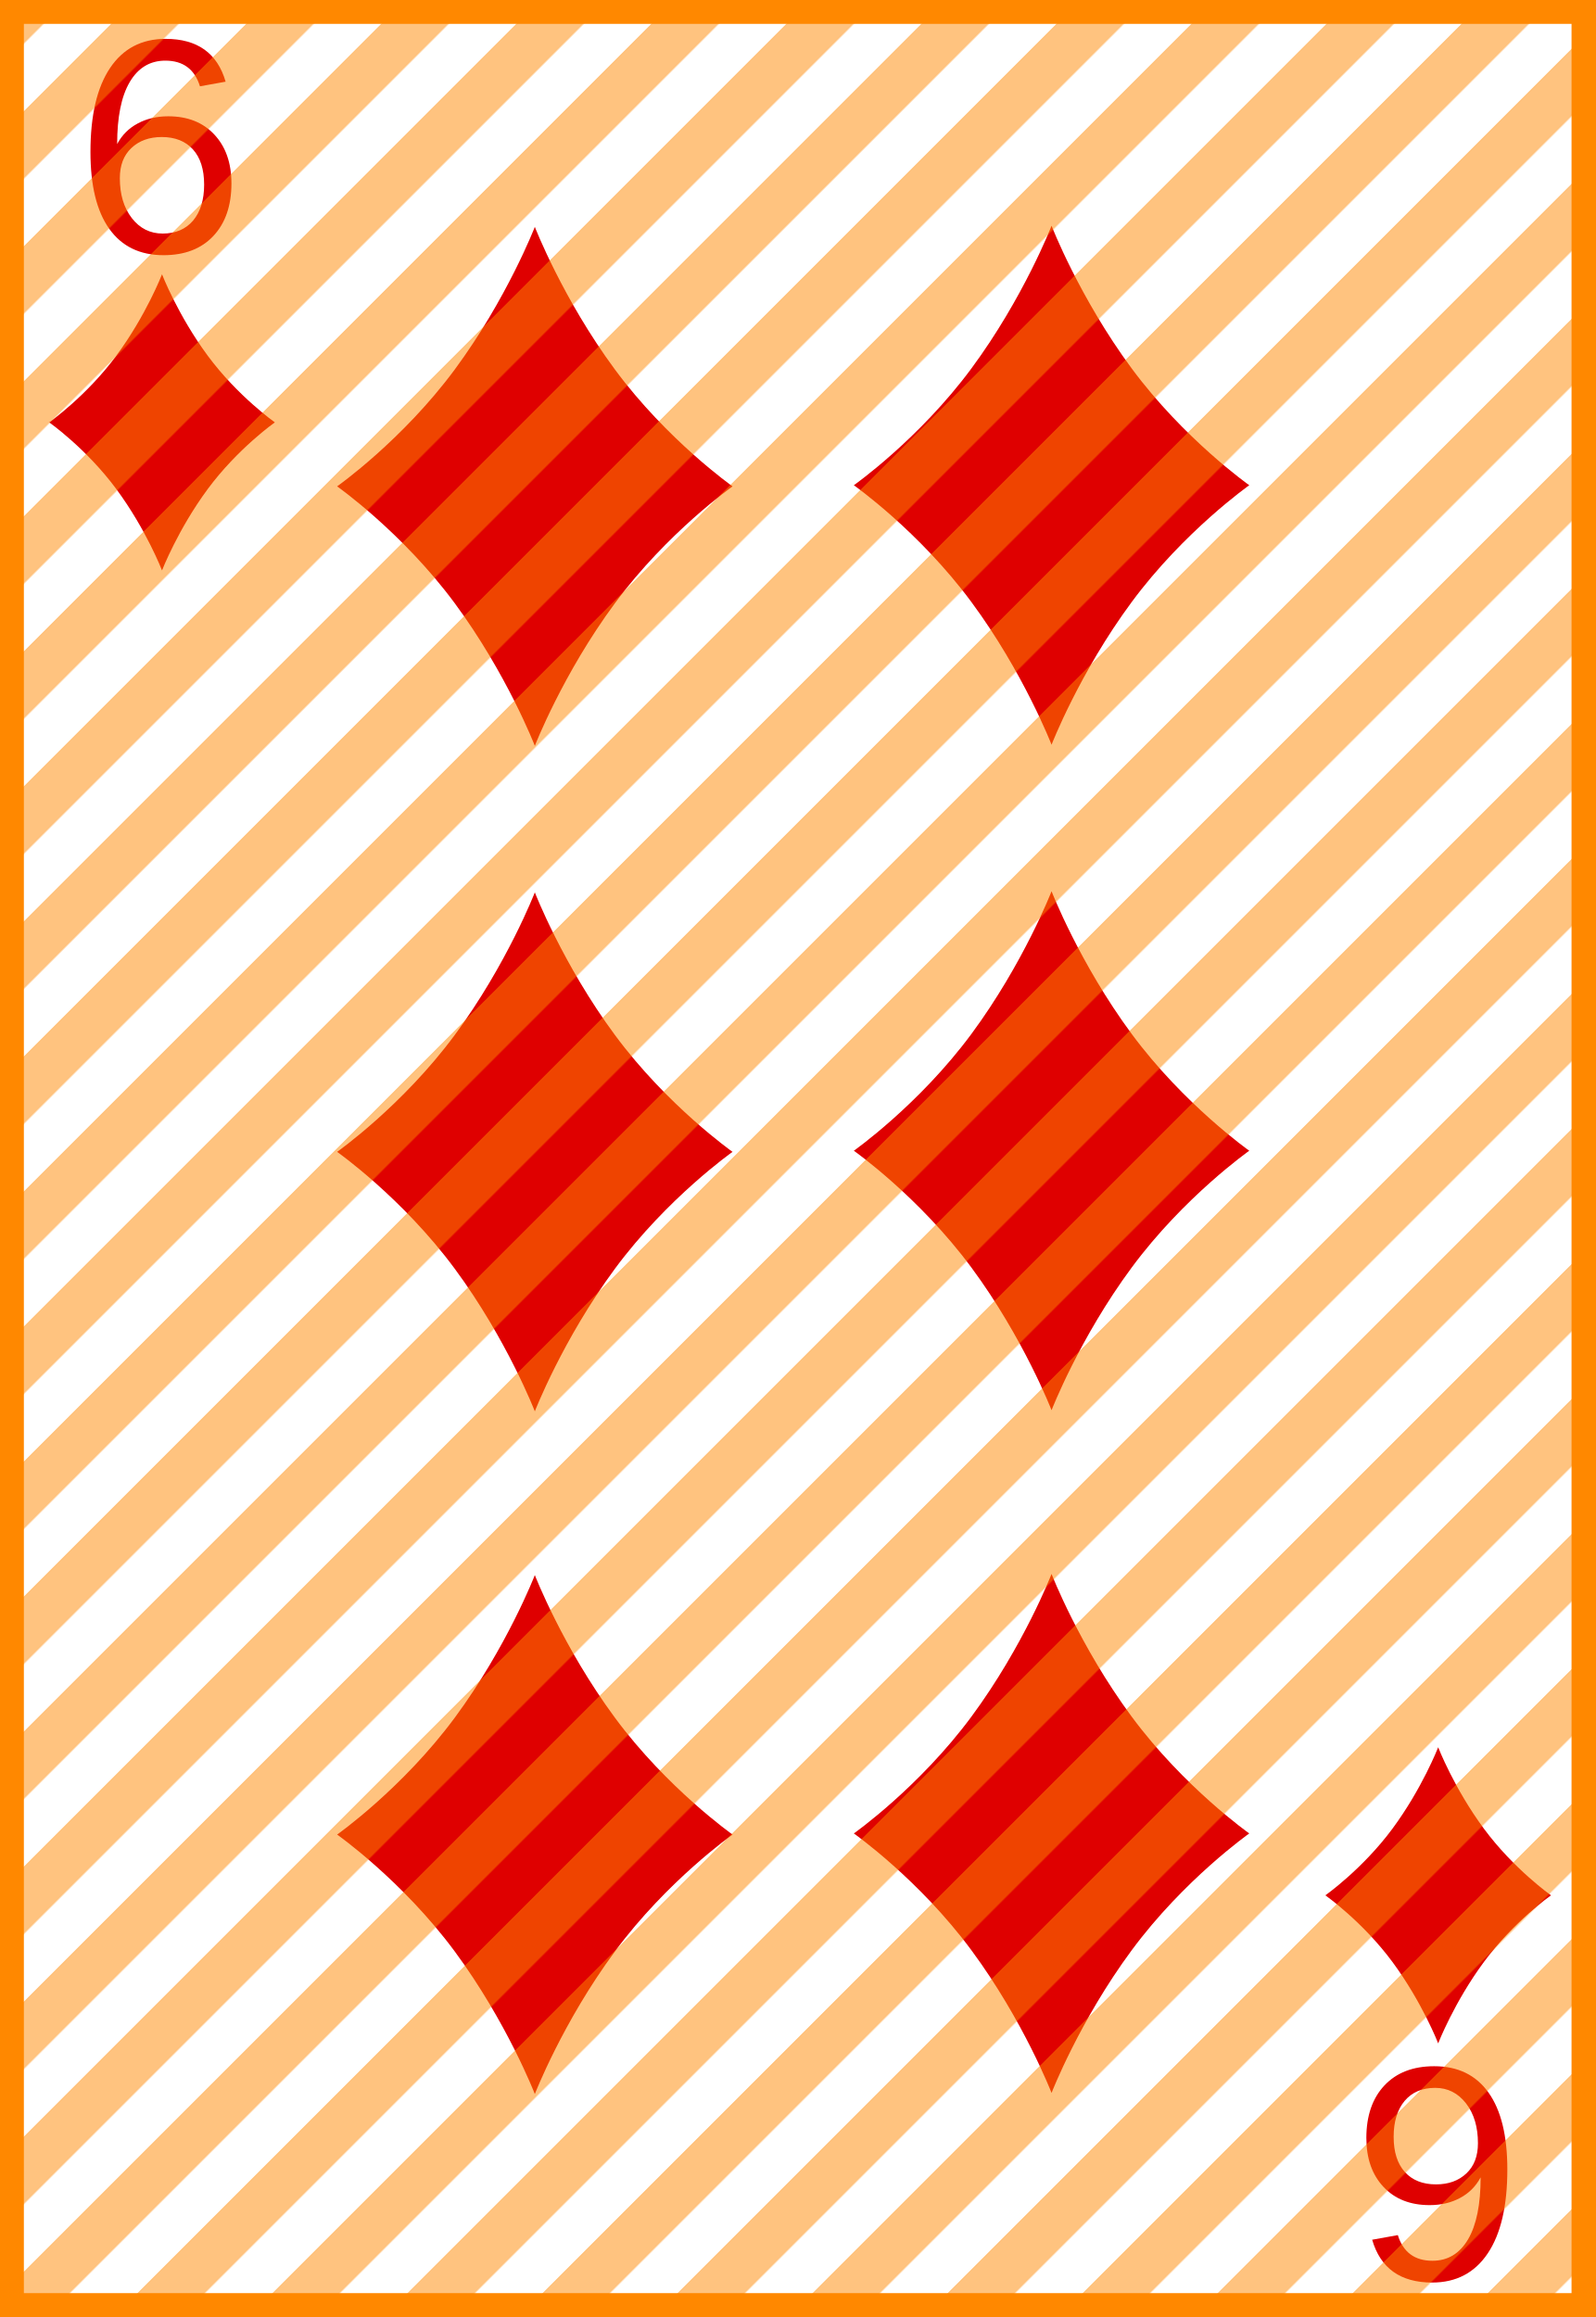
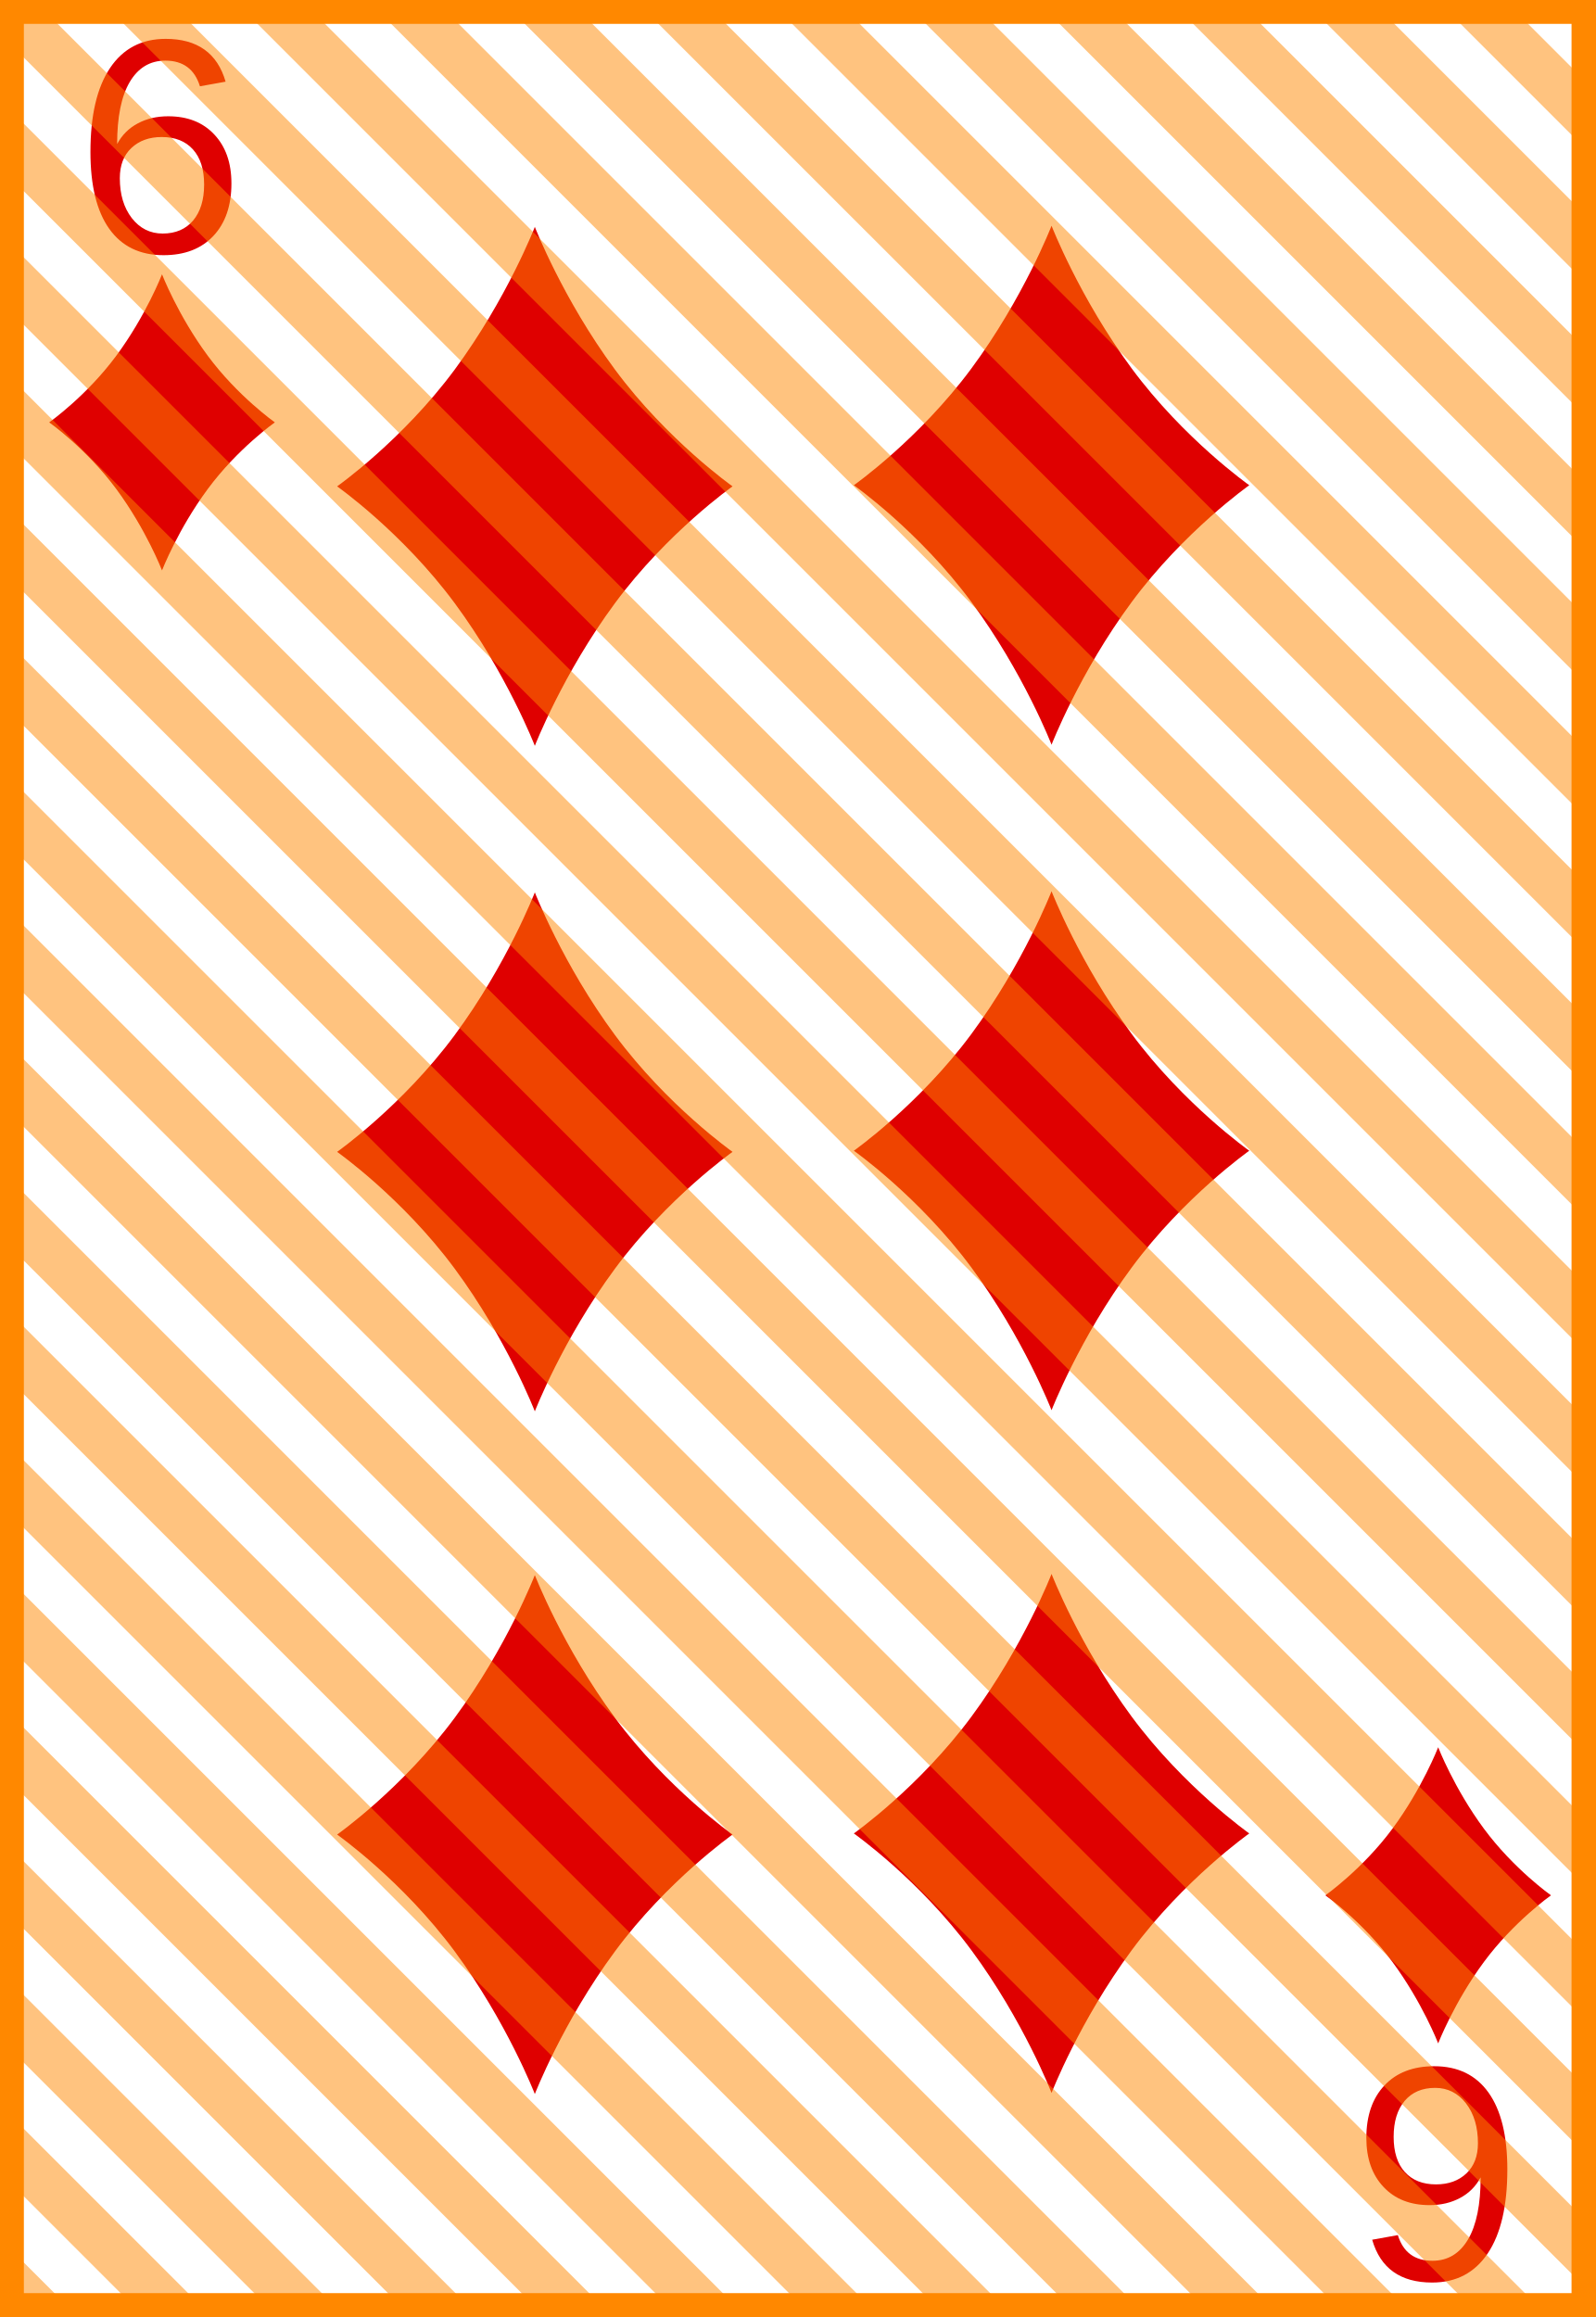
- <svg xmlns="http://www.w3.org/2000/svg" xml:space="preserve" width="222.783" height="323.556" viewBox="0 0 167.087 242.667">
-   <defs>
-     <pattern id="a" width="10" height="10" patternTransform="rotate(45)" patternUnits="userSpaceOnUse">
-       <path stroke="#f80" stroke-width="10" d="M0 0v10" opacity=".5" />
-     </pattern>
-   </defs>
-   <g style="fill-rule:nonzero;clip-rule:nonzero;stroke:#000;stroke-miterlimit:4">
-     <path d="M166.837 235.548c0 3.777-3.087 6.869-6.871 6.869H7.11c-3.775 0-6.861-3.092-6.861-6.87V7.12C.25 3.343 3.336.25 7.11.25h152.856c3.784 0 6.87 3.093 6.87 6.87z" style="fill:#fff;stroke-width:.5" />
+ <svg xmlns="http://www.w3.org/2000/svg" xml:space="preserve" width="222.783" height="323.556" viewBox="0 0 167.087 242.667" version="1.1" id="svg37">
+   <defs id="defs37" />
+   <g style="fill-rule:nonzero;clip-rule:nonzero;stroke:#000;stroke-miterlimit:4" id="g1">
+     <path d="M166.837 235.548c0 3.777-3.087 6.869-6.871 6.869H7.11c-3.775 0-6.861-3.092-6.861-6.87V7.12C.25 3.343 3.336.25 7.11.25h152.856c3.784 0 6.87 3.093 6.87 6.87z" style="fill:#fff;stroke-width:.5" id="path1" />
  </g>
-   <text xml:space="preserve" x="7.846" y="26.413" style="font-size:32px;font-style:normal;font-weight:400;line-height:125%;letter-spacing:0;word-spacing:0;fill:#df0000;fill-opacity:1;stroke:none;font-family:Bitstream Vera Sans">
-     <tspan x="7.846" y="26.413" style="font-style:normal;font-variant:normal;font-weight:400;font-stretch:normal;fill:#df0000;fill-opacity:1;font-family:Arial;-inkscape-font-specification:Arial">6</tspan>
-   </text>
-   <text xml:space="preserve" x="-159.488" y="-216.715" style="font-size:32px;font-style:normal;font-weight:400;line-height:125%;letter-spacing:0;word-spacing:0;fill:#df0000;fill-opacity:1;stroke:none;font-family:Bitstream Vera Sans" transform="scale(-1)">
-     <tspan x="-159.488" y="-216.715" style="font-style:normal;font-variant:normal;font-weight:400;font-stretch:normal;fill:#df0000;fill-opacity:1;font-family:Arial;-inkscape-font-specification:Arial">6</tspan>
-   </text>
-   <path d="M3.243-4.725C1.126-7.59 0-10.5 0-10.5s-1.126 2.91-3.243 5.775C-5.361-1.862-8 0-8 0s2.639 1.861 4.757 4.726C-1.126 7.59 0 10.5 0 10.5s1.126-2.91 3.243-5.774C5.361 1.861 8 0 8 0S5.361-1.862 3.243-4.725" style="fill:#df0000" transform="translate(16.968 44.236)scale(1.4769)" />
-   <path d="M3.243-4.725C1.126-7.59 0-10.5 0-10.5s-1.126 2.91-3.243 5.775C-5.361-1.862-8 0-8 0s2.639 1.861 4.757 4.726C-1.126 7.59 0 10.5 0 10.5s1.126-2.91 3.243-5.774C5.361 1.861 8 0 8 0S5.361-1.862 3.243-4.725" style="fill:#df0000" transform="translate(150.62 198.503)scale(1.4769)" />
-   <path d="M3.243-4.725C1.126-7.59 0-10.5 0-10.5s-1.126 2.91-3.243 5.775C-5.361-1.862-8 0-8 0s2.639 1.861 4.757 4.726C-1.126 7.59 0 10.5 0 10.5s1.126-2.91 3.243-5.774C5.361 1.861 8 0 8 0S5.361-1.862 3.243-4.725" style="fill:#df0000" transform="translate(110.129 192.022)scale(2.5883)" />
-   <path d="M3.243-4.725C1.126-7.59 0-10.5 0-10.5s-1.126 2.91-3.243 5.775C-5.361-1.862-8 0-8 0s2.639 1.861 4.757 4.726C-1.126 7.59 0 10.5 0 10.5s1.126-2.91 3.243-5.774C5.361 1.861 8 0 8 0S5.361-1.862 3.243-4.725" style="fill:#df0000" transform="translate(110.129 50.82)scale(2.5883)" />
-   <path d="M3.243-4.725C1.126-7.59 0-10.5 0-10.5s-1.126 2.91-3.243 5.775C-5.361-1.862-8 0-8 0s2.639 1.861 4.757 4.726C-1.126 7.59 0 10.5 0 10.5s1.126-2.91 3.243-5.774C5.361 1.861 8 0 8 0S5.361-1.862 3.243-4.725" style="fill:#df0000" transform="translate(110.129 120.52)scale(2.5883)" />
-   <path d="M3.243-4.725C1.126-7.59 0-10.5 0-10.5s-1.126 2.91-3.243 5.775C-5.361-1.862-8 0-8 0s2.639 1.861 4.757 4.726C-1.126 7.59 0 10.5 0 10.5s1.126-2.91 3.243-5.774C5.361 1.861 8 0 8 0S5.361-1.862 3.243-4.725" style="fill:#df0000" transform="translate(56.013 192.14)scale(2.5883)" />
-   <path d="M3.243-4.725C1.126-7.59 0-10.5 0-10.5s-1.126 2.91-3.243 5.775C-5.361-1.862-8 0-8 0s2.639 1.861 4.757 4.726C-1.126 7.59 0 10.5 0 10.5s1.126-2.91 3.243-5.774C5.361 1.861 8 0 8 0S5.361-1.862 3.243-4.725" style="fill:#df0000" transform="translate(56.013 50.938)scale(2.5883)" />
-   <path d="M3.243-4.725C1.126-7.59 0-10.5 0-10.5s-1.126 2.91-3.243 5.775C-5.361-1.862-8 0-8 0s2.639 1.861 4.757 4.726C-1.126 7.59 0 10.5 0 10.5s1.126-2.91 3.243-5.774C5.361 1.861 8 0 8 0S5.361-1.862 3.243-4.725" style="fill:#df0000" transform="translate(56.013 120.638)scale(2.5883)" />
-   <path fill="url(#a)" d="M.25.25h166.587v242.167H.25z" />
-   <path fill="none" stroke="#f80" stroke-width="5" d="M0 0h167.087v242.667H0z" />
+   <path style="font-size:32px;line-height:125%;font-family:Arial;-inkscape-font-specification:Arial;letter-spacing:0;word-spacing:0;fill:#df0000" d="m 24.237,19.21 q 0,3.484 -1.891,5.5 -1.891,2.016 -5.219,2.016 -3.719,0 -5.688,-2.766 Q 9.471,21.194 9.471,15.913 q 0,-5.719 2.047,-8.781 2.047,-3.062 5.828,-3.062 4.984,0 6.281,4.484 l -2.688,0.484 q -0.828,-2.688 -3.625,-2.688 -2.406,0 -3.734,2.25 -1.312,2.234 -1.312,6.484 0.766,-1.422 2.156,-2.156 1.391,-0.75 3.188,-0.75 3.047,0 4.828,1.906 1.797,1.906 1.797,5.125 z m -2.859,0.125 q 0,-2.391 -1.172,-3.688 Q 19.034,14.351 16.94,14.351 q -1.969,0 -3.188,1.156 -1.203,1.141 -1.203,3.156 0,2.547 1.25,4.172 1.266,1.625 3.234,1.625 2.031,0 3.188,-1.359 1.156,-1.375 1.156,-3.766 z" id="text1" aria-label="6" />
+   <path style="font-size:32px;line-height:125%;font-family:Arial;-inkscape-font-specification:Arial;letter-spacing:0;word-spacing:0;fill:#df0000" d="m -143.097,-223.918 q 0,3.484 -1.891,5.5 -1.891,2.016 -5.219,2.016 -3.719,0 -5.688,-2.766 -1.969,-2.766 -1.969,-8.047 0,-5.719 2.047,-8.781 2.047,-3.062 5.828,-3.062 4.984,0 6.281,4.484 l -2.688,0.484 q -0.828,-2.688 -3.625,-2.688 -2.406,0 -3.734,2.25 -1.312,2.234 -1.312,6.484 0.766,-1.422 2.156,-2.156 1.391,-0.75 3.188,-0.75 3.047,0 4.828,1.906 1.797,1.906 1.797,5.125 z m -2.859,0.125 q 0,-2.391 -1.172,-3.688 -1.172,-1.297 -3.266,-1.297 -1.969,0 -3.188,1.156 -1.203,1.141 -1.203,3.156 0,2.547 1.25,4.172 1.266,1.625 3.234,1.625 2.031,0 3.188,-1.359 1.156,-1.375 1.156,-3.766 z" id="text2" transform="scale(-1)" aria-label="6" />
+   <path d="M3.243-4.725C1.126-7.59 0-10.5 0-10.5s-1.126 2.91-3.243 5.775C-5.361-1.862-8 0-8 0s2.639 1.861 4.757 4.726C-1.126 7.59 0 10.5 0 10.5s1.126-2.91 3.243-5.774C5.361 1.861 8 0 8 0S5.361-1.862 3.243-4.725" style="fill:#df0000" transform="translate(16.968 44.236)scale(1.4769)" id="path2" />
+   <path d="M3.243-4.725C1.126-7.59 0-10.5 0-10.5s-1.126 2.91-3.243 5.775C-5.361-1.862-8 0-8 0s2.639 1.861 4.757 4.726C-1.126 7.59 0 10.5 0 10.5s1.126-2.91 3.243-5.774C5.361 1.861 8 0 8 0S5.361-1.862 3.243-4.725" style="fill:#df0000" transform="translate(150.62 198.503)scale(1.4769)" id="path3" />
+   <path d="M3.243-4.725C1.126-7.59 0-10.5 0-10.5s-1.126 2.91-3.243 5.775C-5.361-1.862-8 0-8 0s2.639 1.861 4.757 4.726C-1.126 7.59 0 10.5 0 10.5s1.126-2.91 3.243-5.774C5.361 1.861 8 0 8 0S5.361-1.862 3.243-4.725" style="fill:#df0000" transform="translate(110.129 192.022)scale(2.5883)" id="path4" />
+   <path d="M3.243-4.725C1.126-7.59 0-10.5 0-10.5s-1.126 2.91-3.243 5.775C-5.361-1.862-8 0-8 0s2.639 1.861 4.757 4.726C-1.126 7.59 0 10.5 0 10.5s1.126-2.91 3.243-5.774C5.361 1.861 8 0 8 0S5.361-1.862 3.243-4.725" style="fill:#df0000" transform="translate(110.129 50.82)scale(2.5883)" id="path5" />
+   <path d="M3.243-4.725C1.126-7.59 0-10.5 0-10.5s-1.126 2.91-3.243 5.775C-5.361-1.862-8 0-8 0s2.639 1.861 4.757 4.726C-1.126 7.59 0 10.5 0 10.5s1.126-2.91 3.243-5.774C5.361 1.861 8 0 8 0S5.361-1.862 3.243-4.725" style="fill:#df0000" transform="translate(110.129 120.52)scale(2.5883)" id="path6" />
+   <path d="M3.243-4.725C1.126-7.59 0-10.5 0-10.5s-1.126 2.91-3.243 5.775C-5.361-1.862-8 0-8 0s2.639 1.861 4.757 4.726C-1.126 7.59 0 10.5 0 10.5s1.126-2.91 3.243-5.774C5.361 1.861 8 0 8 0S5.361-1.862 3.243-4.725" style="fill:#df0000" transform="translate(56.013 192.14)scale(2.5883)" id="path7" />
+   <path d="M3.243-4.725C1.126-7.59 0-10.5 0-10.5s-1.126 2.91-3.243 5.775C-5.361-1.862-8 0-8 0s2.639 1.861 4.757 4.726C-1.126 7.59 0 10.5 0 10.5s1.126-2.91 3.243-5.774C5.361 1.861 8 0 8 0S5.361-1.862 3.243-4.725" style="fill:#df0000" transform="translate(56.013 50.938)scale(2.5883)" id="path8" />
+   <path d="M3.243-4.725C1.126-7.59 0-10.5 0-10.5s-1.126 2.91-3.243 5.775C-5.361-1.862-8 0-8 0s2.639 1.861 4.757 4.726C-1.126 7.59 0 10.5 0 10.5s1.126-2.91 3.243-5.774C5.361 1.861 8 0 8 0S5.361-1.862 3.243-4.725" style="fill:#df0000" transform="translate(56.013 120.638)scale(2.5883)" id="path9" />
+   <g id="stripes">
+     <line x1="0.00" y1="238.00" x2="4.67" y2="242.67" stroke="#f80" stroke-width="5" opacity="0.5" id="line9" />
+     <line x1="0.00" y1="224.00" x2="18.67" y2="242.67" stroke="#f80" stroke-width="5" opacity="0.5" id="line10" />
+     <line x1="0.00" y1="210.00" x2="32.67" y2="242.67" stroke="#f80" stroke-width="5" opacity="0.5" id="line11" />
+     <line x1="0.00" y1="196.00" x2="46.67" y2="242.67" stroke="#f80" stroke-width="5" opacity="0.5" id="line12" />
+     <line x1="0.00" y1="182.00" x2="60.67" y2="242.67" stroke="#f80" stroke-width="5" opacity="0.5" id="line13" />
+     <line x1="0.00" y1="168.00" x2="74.67" y2="242.67" stroke="#f80" stroke-width="5" opacity="0.5" id="line14" />
+     <line x1="0.00" y1="154.00" x2="88.67" y2="242.67" stroke="#f80" stroke-width="5" opacity="0.5" id="line15" />
+     <line x1="0.00" y1="140.00" x2="102.67" y2="242.67" stroke="#f80" stroke-width="5" opacity="0.5" id="line16" />
+     <line x1="0.00" y1="126.00" x2="116.67" y2="242.67" stroke="#f80" stroke-width="5" opacity="0.5" id="line17" />
+     <line x1="0.00" y1="112.00" x2="130.67" y2="242.67" stroke="#f80" stroke-width="5" opacity="0.5" id="line18" />
+     <line x1="0.00" y1="98.00" x2="144.67" y2="242.67" stroke="#f80" stroke-width="5" opacity="0.5" id="line19" />
+     <line x1="0.00" y1="84.00" x2="158.67" y2="242.67" stroke="#f80" stroke-width="5" opacity="0.5" id="line20" />
+     <line x1="0.00" y1="70.00" x2="167.09" y2="237.09" stroke="#f80" stroke-width="5" opacity="0.5" id="line21" />
+     <line x1="0.00" y1="56.00" x2="167.09" y2="223.09" stroke="#f80" stroke-width="5" opacity="0.5" id="line22" />
+     <line x1="0.00" y1="42.00" x2="167.09" y2="209.09" stroke="#f80" stroke-width="5" opacity="0.5" id="line23" />
+     <line x1="0.00" y1="28.00" x2="167.09" y2="195.09" stroke="#f80" stroke-width="5" opacity="0.5" id="line24" />
+     <line x1="0.00" y1="14.00" x2="167.09" y2="181.09" stroke="#f80" stroke-width="5" opacity="0.5" id="line25" />
+     <line x1="0.00" y1="0.00" x2="167.09" y2="167.09" stroke="#f80" stroke-width="5" opacity="0.5" id="line26" />
+     <line x1="14.00" y1="0.00" x2="167.09" y2="153.09" stroke="#f80" stroke-width="5" opacity="0.5" id="line27" />
+     <line x1="28.00" y1="0.00" x2="167.09" y2="139.09" stroke="#f80" stroke-width="5" opacity="0.5" id="line28" />
+     <line x1="42.00" y1="0.00" x2="167.09" y2="125.09" stroke="#f80" stroke-width="5" opacity="0.5" id="line29" />
+     <line x1="56.00" y1="0.00" x2="167.09" y2="111.09" stroke="#f80" stroke-width="5" opacity="0.5" id="line30" />
+     <line x1="70.00" y1="0.00" x2="167.09" y2="97.09" stroke="#f80" stroke-width="5" opacity="0.5" id="line31" />
+     <line x1="84.00" y1="0.00" x2="167.09" y2="83.09" stroke="#f80" stroke-width="5" opacity="0.5" id="line32" />
+     <line x1="98.00" y1="0.00" x2="167.09" y2="69.09" stroke="#f80" stroke-width="5" opacity="0.5" id="line33" />
+     <line x1="112.00" y1="0.00" x2="167.09" y2="55.09" stroke="#f80" stroke-width="5" opacity="0.5" id="line34" />
+     <line x1="126.00" y1="0.00" x2="167.09" y2="41.09" stroke="#f80" stroke-width="5" opacity="0.5" id="line35" />
+     <line x1="140.00" y1="0.00" x2="167.09" y2="27.09" stroke="#f80" stroke-width="5" opacity="0.5" id="line36" />
+     <line x1="154.00" y1="0.00" x2="167.09" y2="13.09" stroke="#f80" stroke-width="5" opacity="0.5" id="line37" />
+   </g>
+   <path fill="none" stroke="#f80" stroke-width="5" d="M0 0h167.087v242.667H0z" id="path37" />
</svg>
